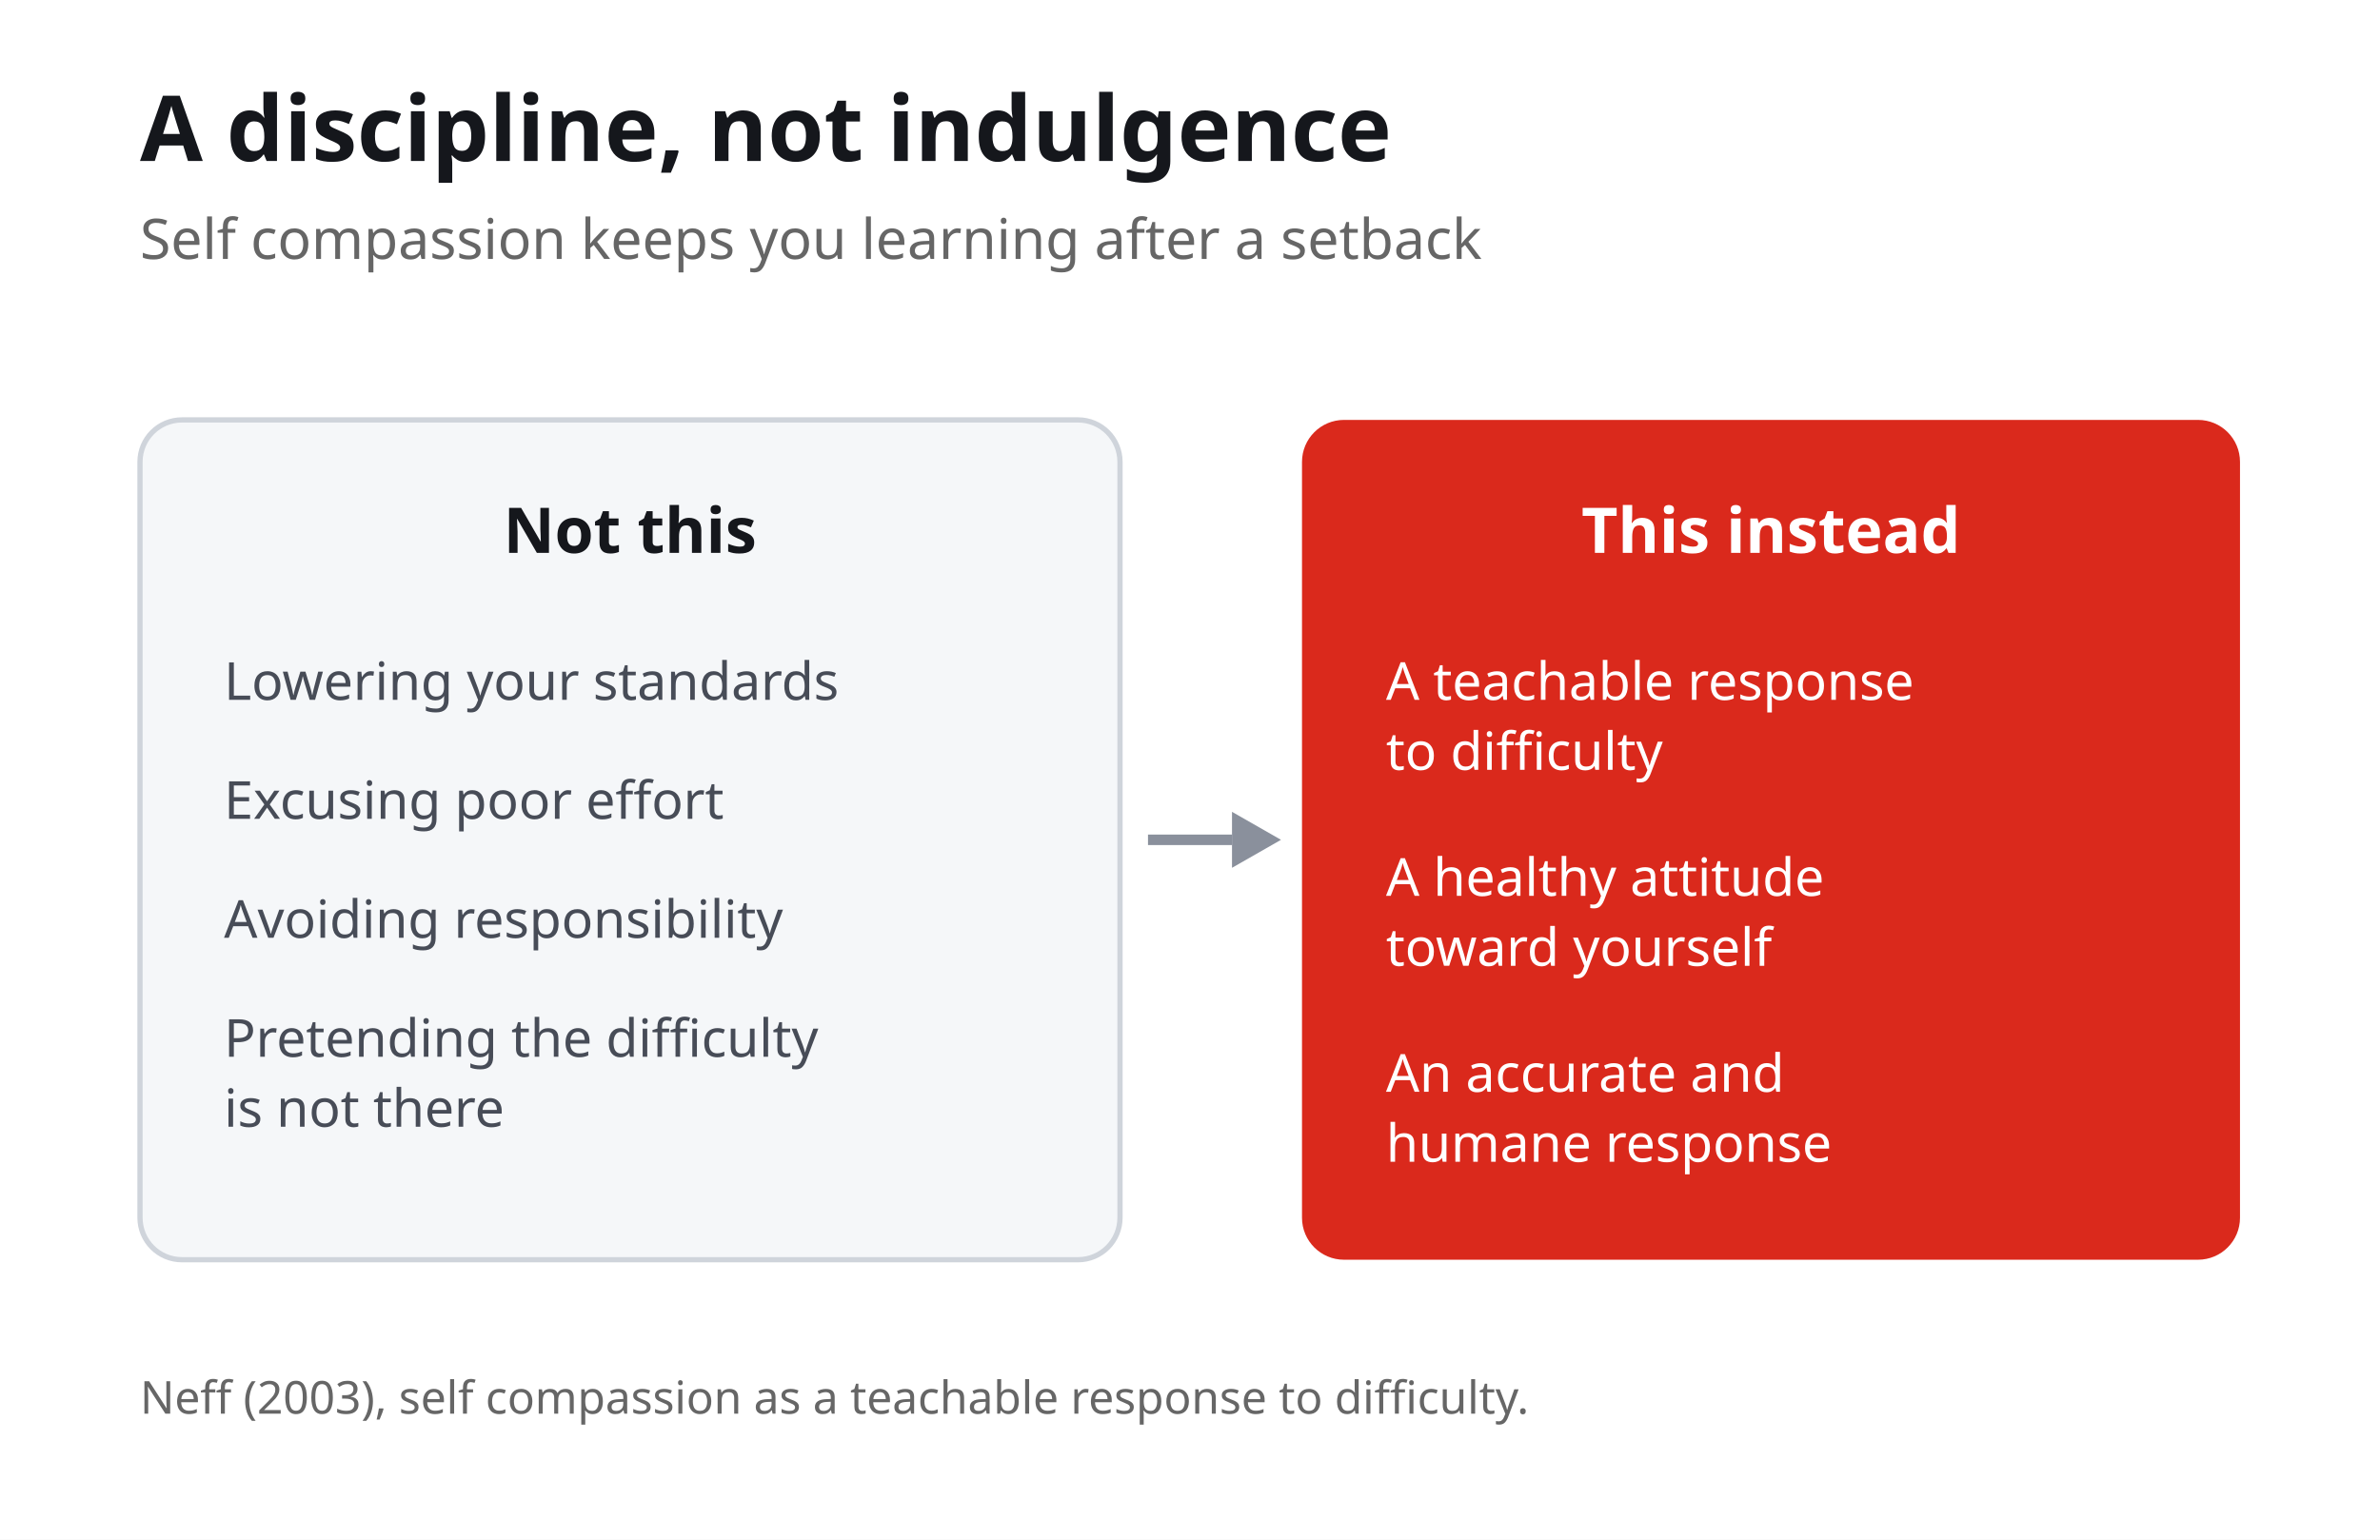
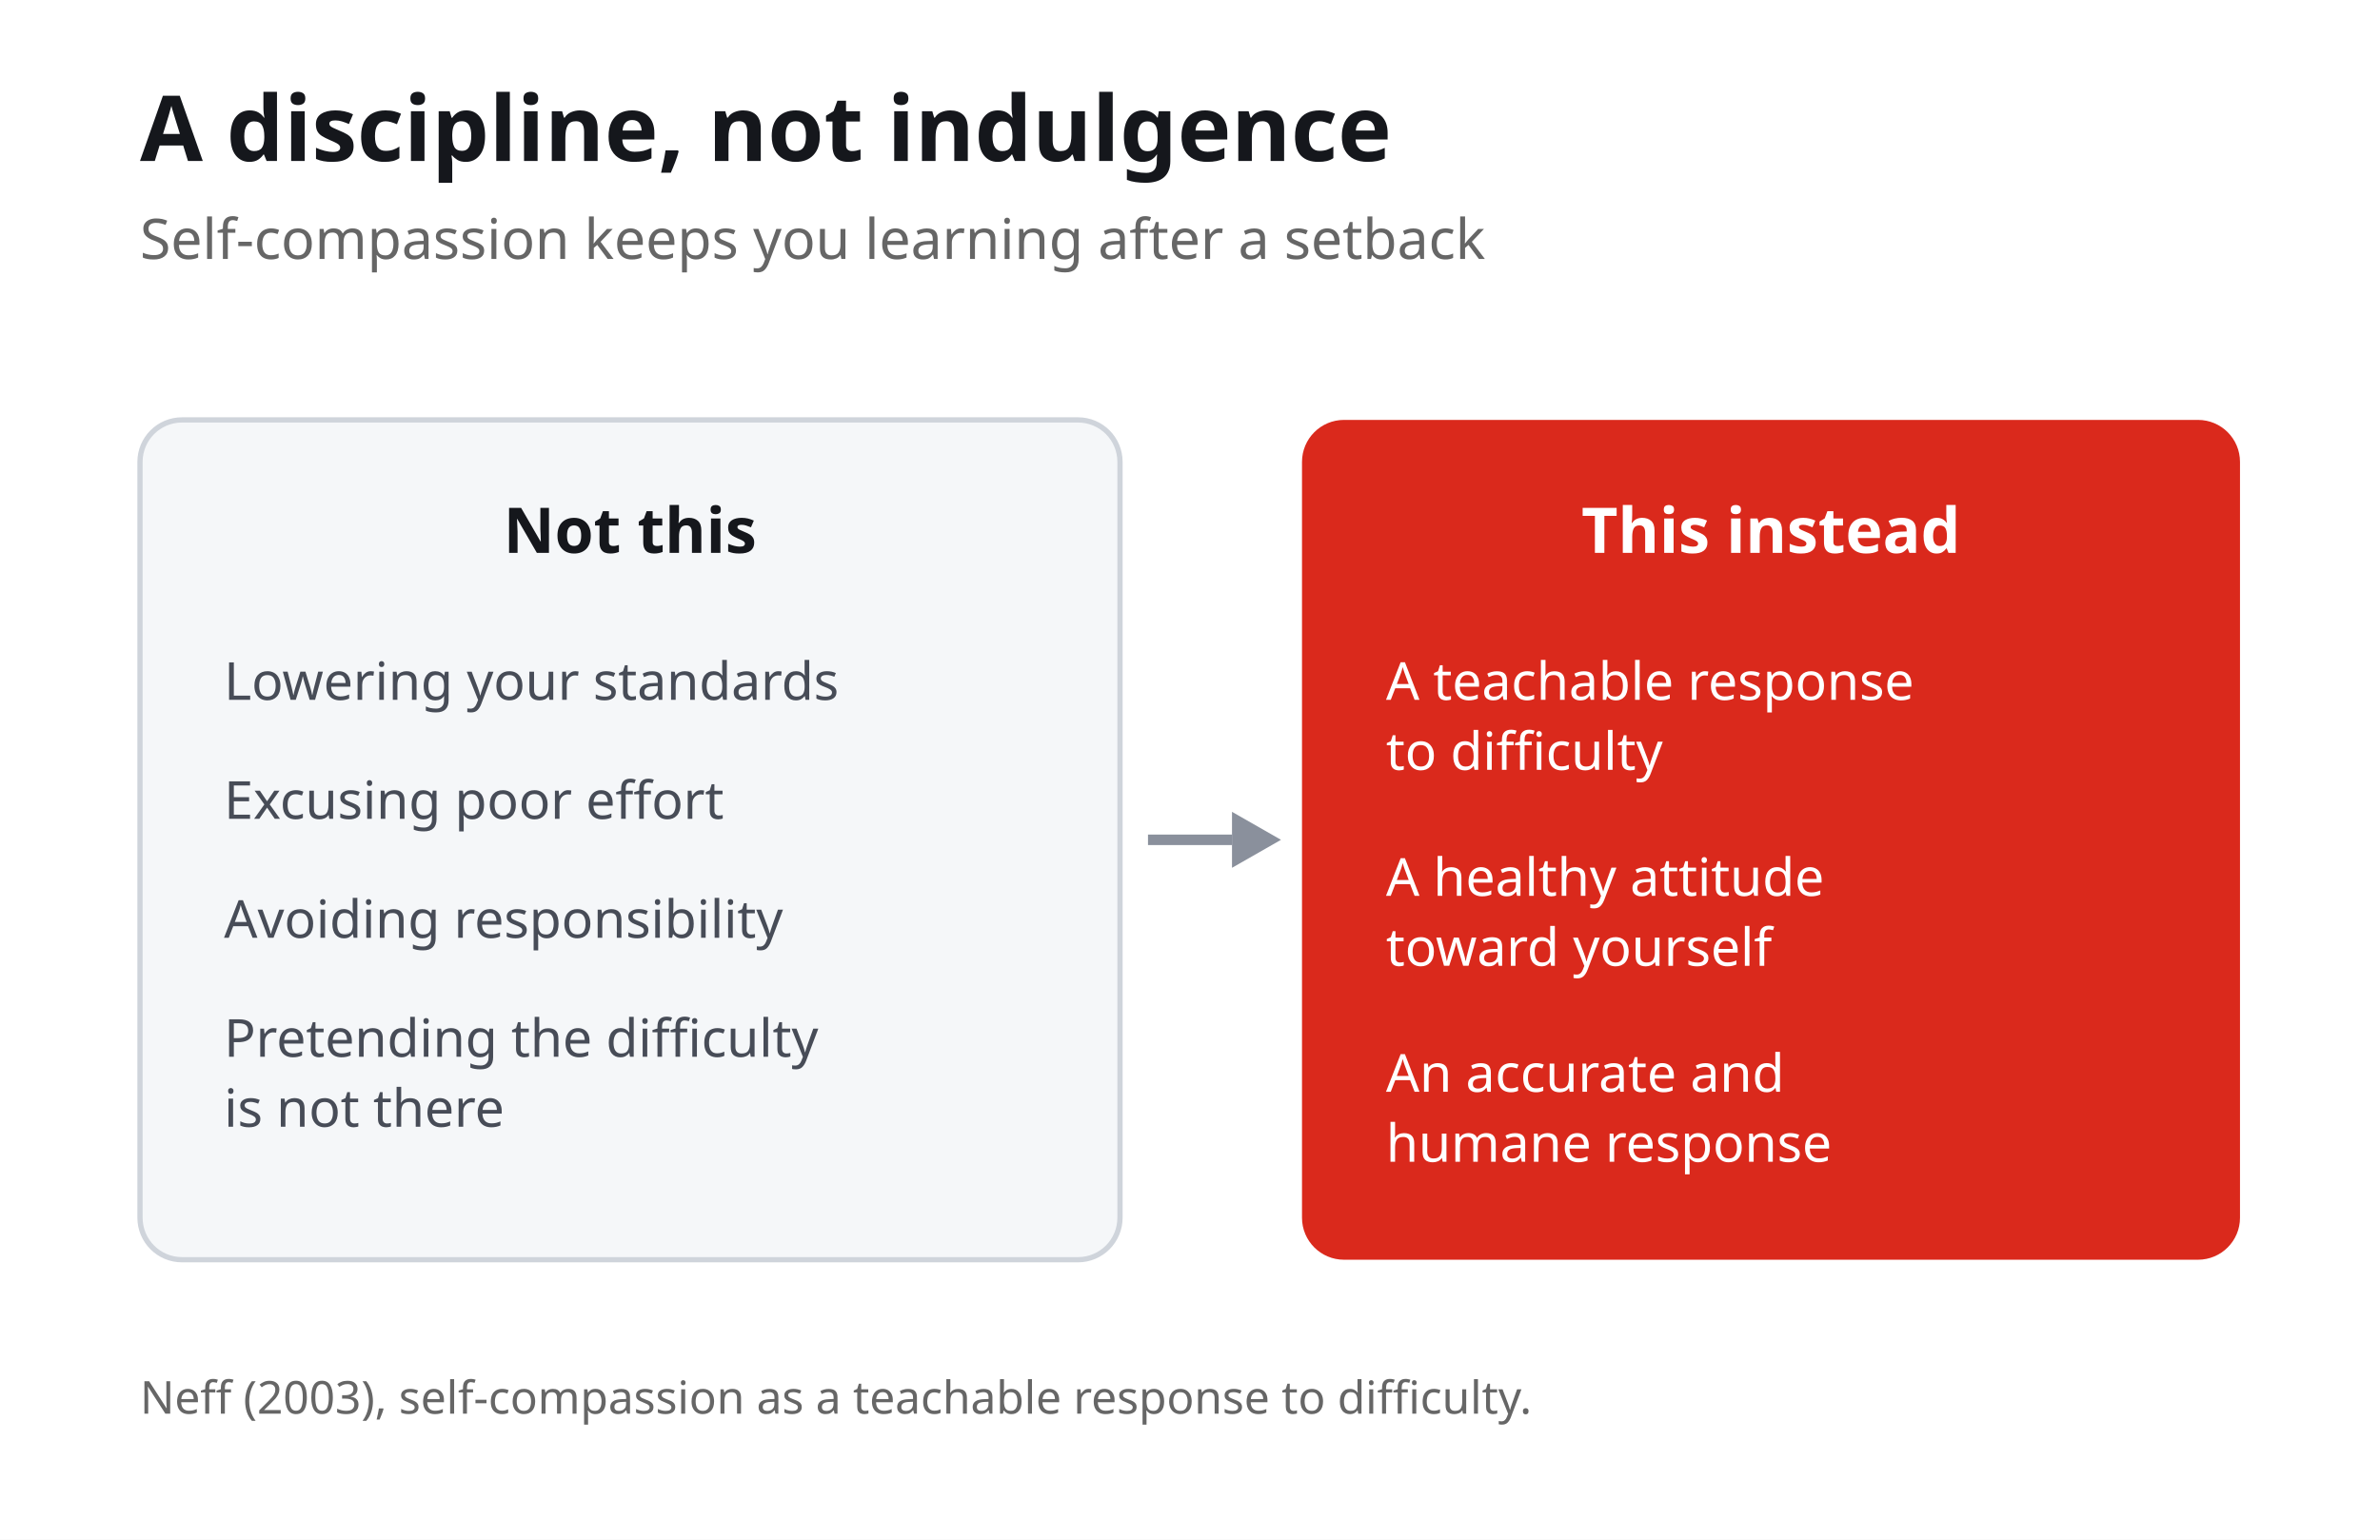
<svg xmlns="http://www.w3.org/2000/svg" viewBox="0 0 680 440" font-family="'IBM Plex Sans', 'Segoe UI', system-ui, sans-serif">
  <rect width="680" height="440" fill="#ffffff" />
  <text x="40" y="46" font-size="26" font-weight="700" fill="#15171C">A discipline, not indulgence</text>
-   <text x="40" y="74" font-size="16" fill="#666">Self compassion keeps you learning after a setback</text>
+   <text x="40" y="74" font-size="16" fill="#666">Self-compassion keeps you learning after a setback</text>
  <rect x="40" y="120" width="280" height="240" rx="12" fill="#f5f7f9" stroke="#cfd4db" stroke-width="1.5" />
  <text x="180" y="158" text-anchor="middle" font-size="18" font-weight="700" fill="#15171C">Not this</text>
  <text x="64" y="200" font-size="15" fill="#474C57">Lowering your standards</text>
  <text x="64" y="234" font-size="15" fill="#474C57">Excusing poor effort</text>
  <text x="64" y="268" font-size="15" fill="#474C57">Avoiding responsibility</text>
  <text x="64" y="302" font-size="15" fill="#474C57">Pretending the difficulty</text>
  <text x="64" y="322" font-size="15" fill="#474C57">is not there</text>
  <line x1="328" y1="240" x2="352" y2="240" stroke="#8a909c" stroke-width="3" />
  <polygon points="352,232 366,240 352,248" fill="#8a909c" />
  <rect x="372" y="120" width="268" height="240" rx="12" fill="#DA291C" />
  <text x="506" y="158" text-anchor="middle" font-size="18" font-weight="700" fill="#ffffff">This instead</text>
  <text x="396" y="200" font-size="15" fill="#ffffff">A teachable response</text>
  <text x="396" y="220" font-size="15" fill="#ffffff">to difficulty</text>
  <text x="396" y="256" font-size="15" fill="#ffffff">A healthy attitude</text>
  <text x="396" y="276" font-size="15" fill="#ffffff">toward yourself</text>
  <text x="396" y="312" font-size="15" fill="#ffffff">An accurate and</text>
  <text x="396" y="332" font-size="15" fill="#ffffff">humane response</text>
-   <text x="40" y="404" font-size="13" fill="#666">Neff (2003), self compassion as a teachable response to difficulty.</text>
+   <text x="40" y="404" font-size="13" fill="#666">Neff (2003), self-compassion as a teachable response to difficulty.</text>
</svg>
